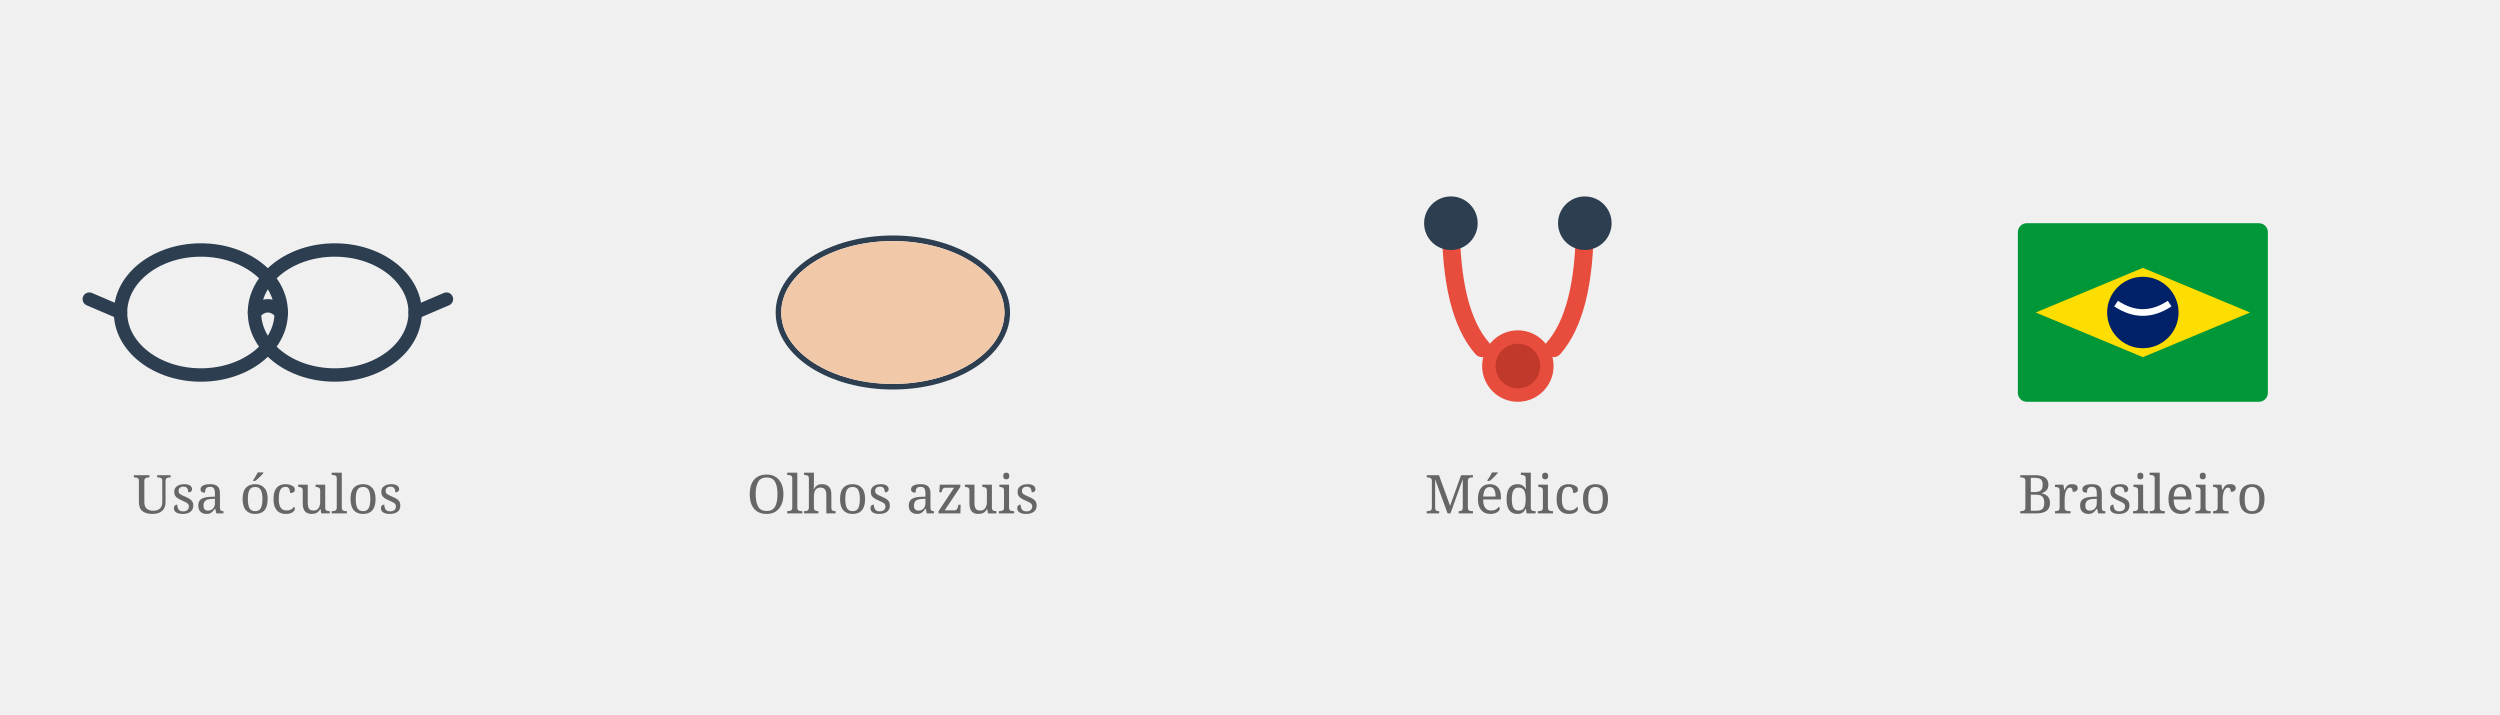
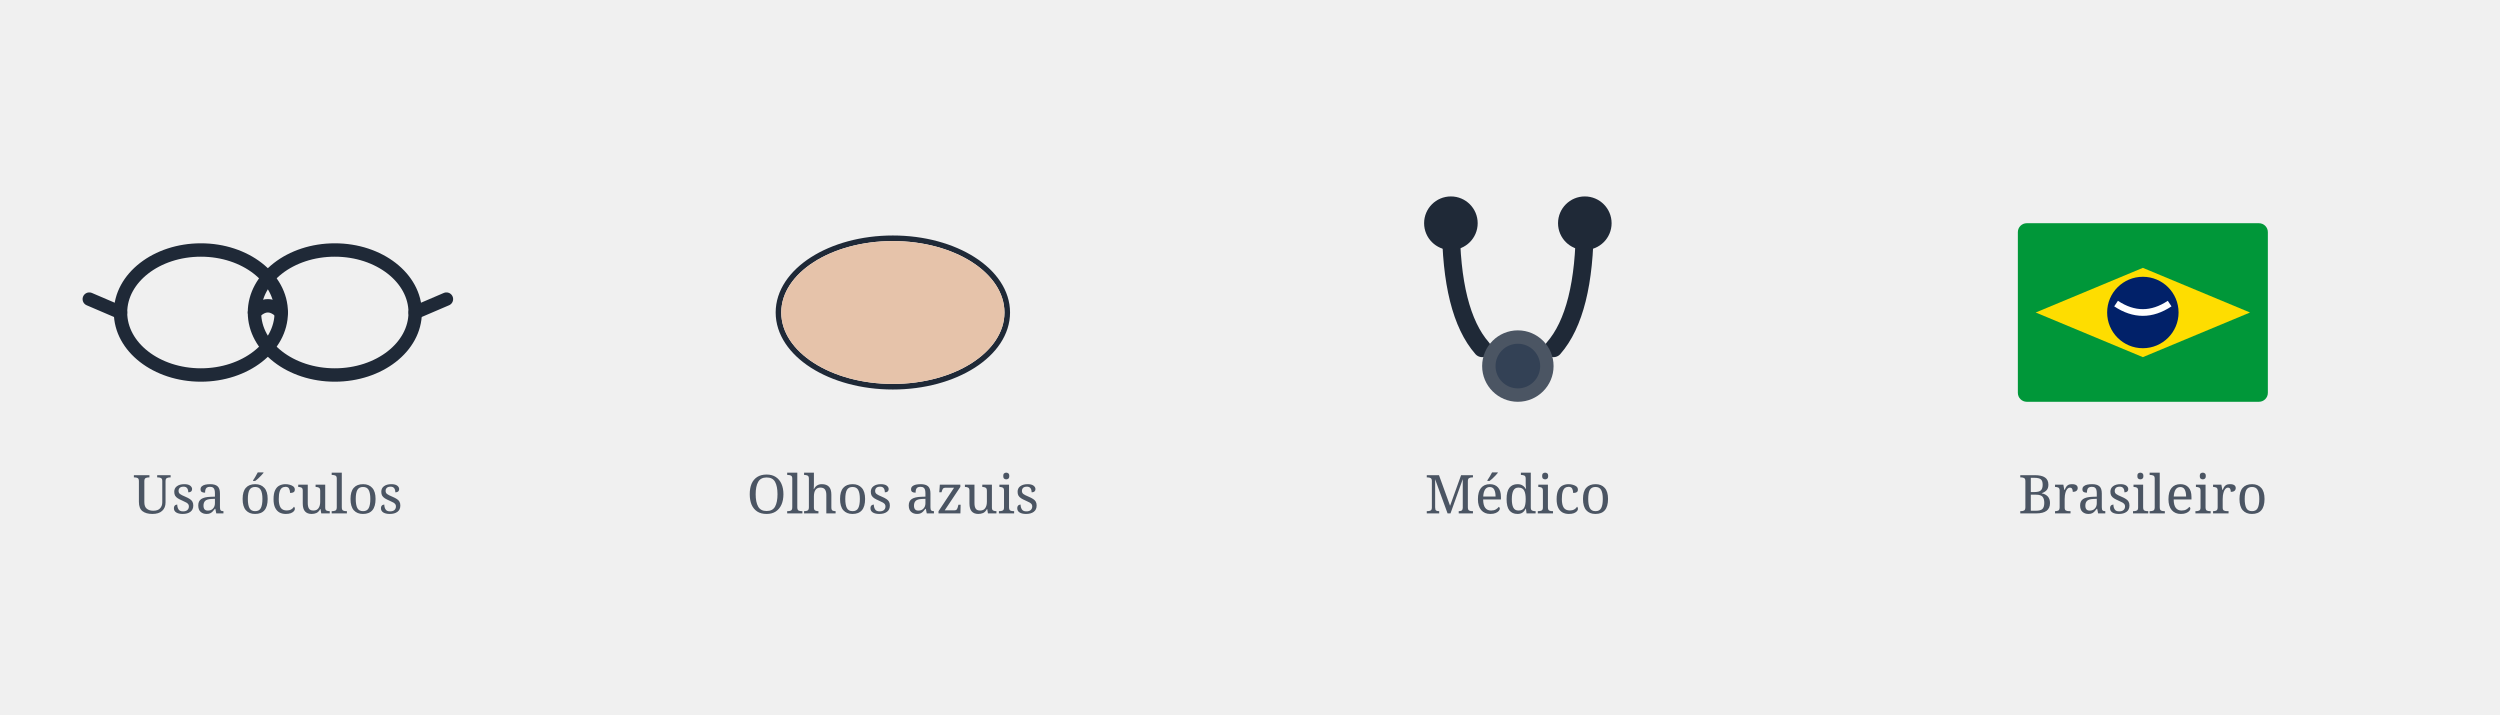
- <svg xmlns="http://www.w3.org/2000/svg" viewBox="120 40 560 160">
+ <svg xmlns="http://www.w3.org/2000/svg" viewBox="120 40 560 160" preserveAspectRatio="xMidYMid meet" aria-hidden="true">
  <defs>
    <clipPath id="eyeClip">
      <ellipse cx="0" cy="0" rx="25" ry="16" />
    </clipPath>
    <style>
      /* animações */
      @keyframes fadeUp { from { opacity:0; transform: translateY(10px);} to { opacity:1; transform: translateY(0);} }
      @keyframes floatY { 0%,100% { transform: translateY(0);} 50% { transform: translateY(-8px);} }
      @keyframes floatYStrong { 0%,100% { transform: translateY(0);} 50% { transform: translateY(-14px);} }
      @keyframes waveStrong { 0%,100% { transform: rotate(0deg);} 50% { transform: rotate(-4.5deg);} }
      @keyframes pulse { 0%,100% { transform: scale(1);} 50% { transform: scale(1.07);} }
      @keyframes blinkLid { 0%,92%,100% { transform: translateY(-20px);} 94% { transform: translateY(0);} 96% { transform: translateY(-20px);} 98% { transform: translateY(-8px);} }

      .enter { animation: fadeUp .6s ease-out both; transform-box: fill-box; transform-origin: center; }
      .float { animation: floatY 3.2s ease-in-out infinite; transform-box: fill-box; transform-origin: center; }
      .floatStrong { animation: floatYStrong 3.2s ease-in-out infinite .1s; transform-box: fill-box; transform-origin: center; }
      .waveStrong { animation: waveStrong 3.6s ease-in-out infinite .2s; transform-box: fill-box; transform-origin: center; }
      .pulse { animation: pulse 2.6s ease-in-out infinite .1s; transform-box: fill-box; transform-origin: center; }
      .lid { animation: blinkLid 4.8s ease-in-out infinite; transform-box: fill-box; transform-origin: top center; }
- 
-       /* rótulos com fonte Etbook */
-       .label { font-family: et-book, ETBook, ETBembo, Georgia, serif; font-size:12px; fill:#666; font-weight:500; text-anchor:middle; }
+       .label { font-family: et-book, ETBook, ETBembo, Georgia, serif; font-size:12px; fill:#4b5563; font-weight:500; text-anchor:middle; }
    </style>
  </defs>
  <g transform="translate(180,110)">
    <g class="enter float">
-       <ellipse cx="-15" cy="0" rx="18" ry="14" fill="none" stroke="#2c3e50" stroke-width="3" />
-       <ellipse cx="15" cy="0" rx="18" ry="14" fill="none" stroke="#2c3e50" stroke-width="3" />
-       <line x1="-33" y1="0" x2="-40" y2="-3" stroke="#2c3e50" stroke-width="3" stroke-linecap="round" />
-       <line x1="33" y1="0" x2="40" y2="-3" stroke="#2c3e50" stroke-width="3" stroke-linecap="round" />
-       <path d="M -3,0 Q 0,-3 3,0" stroke="#2c3e50" stroke-width="3" fill="none" stroke-linecap="round" />
+       <ellipse cx="-15" cy="0" rx="18" ry="14" fill="none" stroke="#1f2937" stroke-width="3" />
+       <ellipse cx="15" cy="0" rx="18" ry="14" fill="none" stroke="#1f2937" stroke-width="3" />
+       <line x1="-33" y1="0" x2="-40" y2="-3" stroke="#1f2937" stroke-width="3" stroke-linecap="round" />
+       <line x1="33" y1="0" x2="40" y2="-3" stroke="#1f2937" stroke-width="3" stroke-linecap="round" />
+       <path d="M -3,0 Q 0,-3 3,0" stroke="#1f2937" stroke-width="3" fill="none" stroke-linecap="round" />
    </g>
    <text x="0" y="45" class="label">Usa óculos</text>
  </g>
  <g transform="translate(320,110)">
    <g class="enter float">
-       <ellipse cx="0" cy="0" rx="25" ry="16" fill="#fff" stroke="#2c3e50" stroke-width="2.5" />
+       <ellipse cx="0" cy="0" rx="25" ry="16" fill="#ffffff" stroke="#1f2937" stroke-width="2.5" />
      <g clip-path="url(#eyeClip)">
        <rect x="-26" y="-17" width="52" height="34" fill="#ffffff" />
        <circle cx="0" cy="0" r="10" fill="#3498db" />
-         <circle cx="0" cy="0" r="5" fill="#1a1a1a" />
+         <circle cx="0" cy="0" r="5" fill="#111827" />
        <circle cx="-2" cy="-2" r="2" fill="#ffffff" />
-         <rect class="lid" x="-26" y="-16" width="52" height="32" fill="#f1c8a8" />
+         <rect class="lid" x="-26" y="-16" width="52" height="32" fill="#e6c3aa" />
      </g>
    </g>
    <text x="0" y="45" class="label">Olhos azuis</text>
  </g>
  <g transform="translate(460,110)">
    <g class="enter floatStrong pulse">
-       <path d="M -15,-20 Q -15,0 -8,8" stroke="#e74c3c" stroke-width="4" fill="none" stroke-linecap="round" />
-       <path d="M  15,-20 Q  15,0  8,8" stroke="#e74c3c" stroke-width="4" fill="none" stroke-linecap="round" />
-       <circle cx="-15" cy="-20" r="6" fill="#2c3e50" />
-       <circle cx=" 15" cy="-20" r="6" fill="#2c3e50" />
-       <circle cx="0" cy="12" r="8" fill="#e74c3c" />
-       <circle cx="0" cy="12" r="5" fill="#c0392b" />
+       <path d="M -15,-20 Q -15,0 -8,8" stroke="#1f2937" stroke-width="4" fill="none" stroke-linecap="round" />
+       <path d="M  15,-20 Q  15,0  8,8" stroke="#1f2937" stroke-width="4" fill="none" stroke-linecap="round" />
+       <circle cx="-15" cy="-20" r="6" fill="#1f2937" />
+       <circle cx=" 15" cy="-20" r="6" fill="#1f2937" />
+       <circle cx="0" cy="12" r="8" fill="#4b5563" />
+       <circle cx="0" cy="12" r="5" fill="#334155" />
    </g>
    <text x="0" y="45" class="label">Médico</text>
  </g>
  <g transform="translate(600,110)">
    <g class="enter waveStrong floatStrong">
      <rect x="-28" y="-20" width="56" height="40" fill="#009739" rx="2" />
      <path d="M 0,-10 L 24,0 L 0,10 L -24,0 Z" fill="#fedd00" />
      <circle cx="0" cy="0" r="8" fill="#012169" />
-       <path d="M -6,-2 Q 0,2 6,-2" stroke="#fff" stroke-width="1.5" fill="none" />
+       <path d="M -6,-2 Q 0,2 6,-2" stroke="#ffffff" stroke-width="1.5" fill="none" />
    </g>
    <text x="0" y="45" class="label">Brasileiro</text>
  </g>
</svg>
